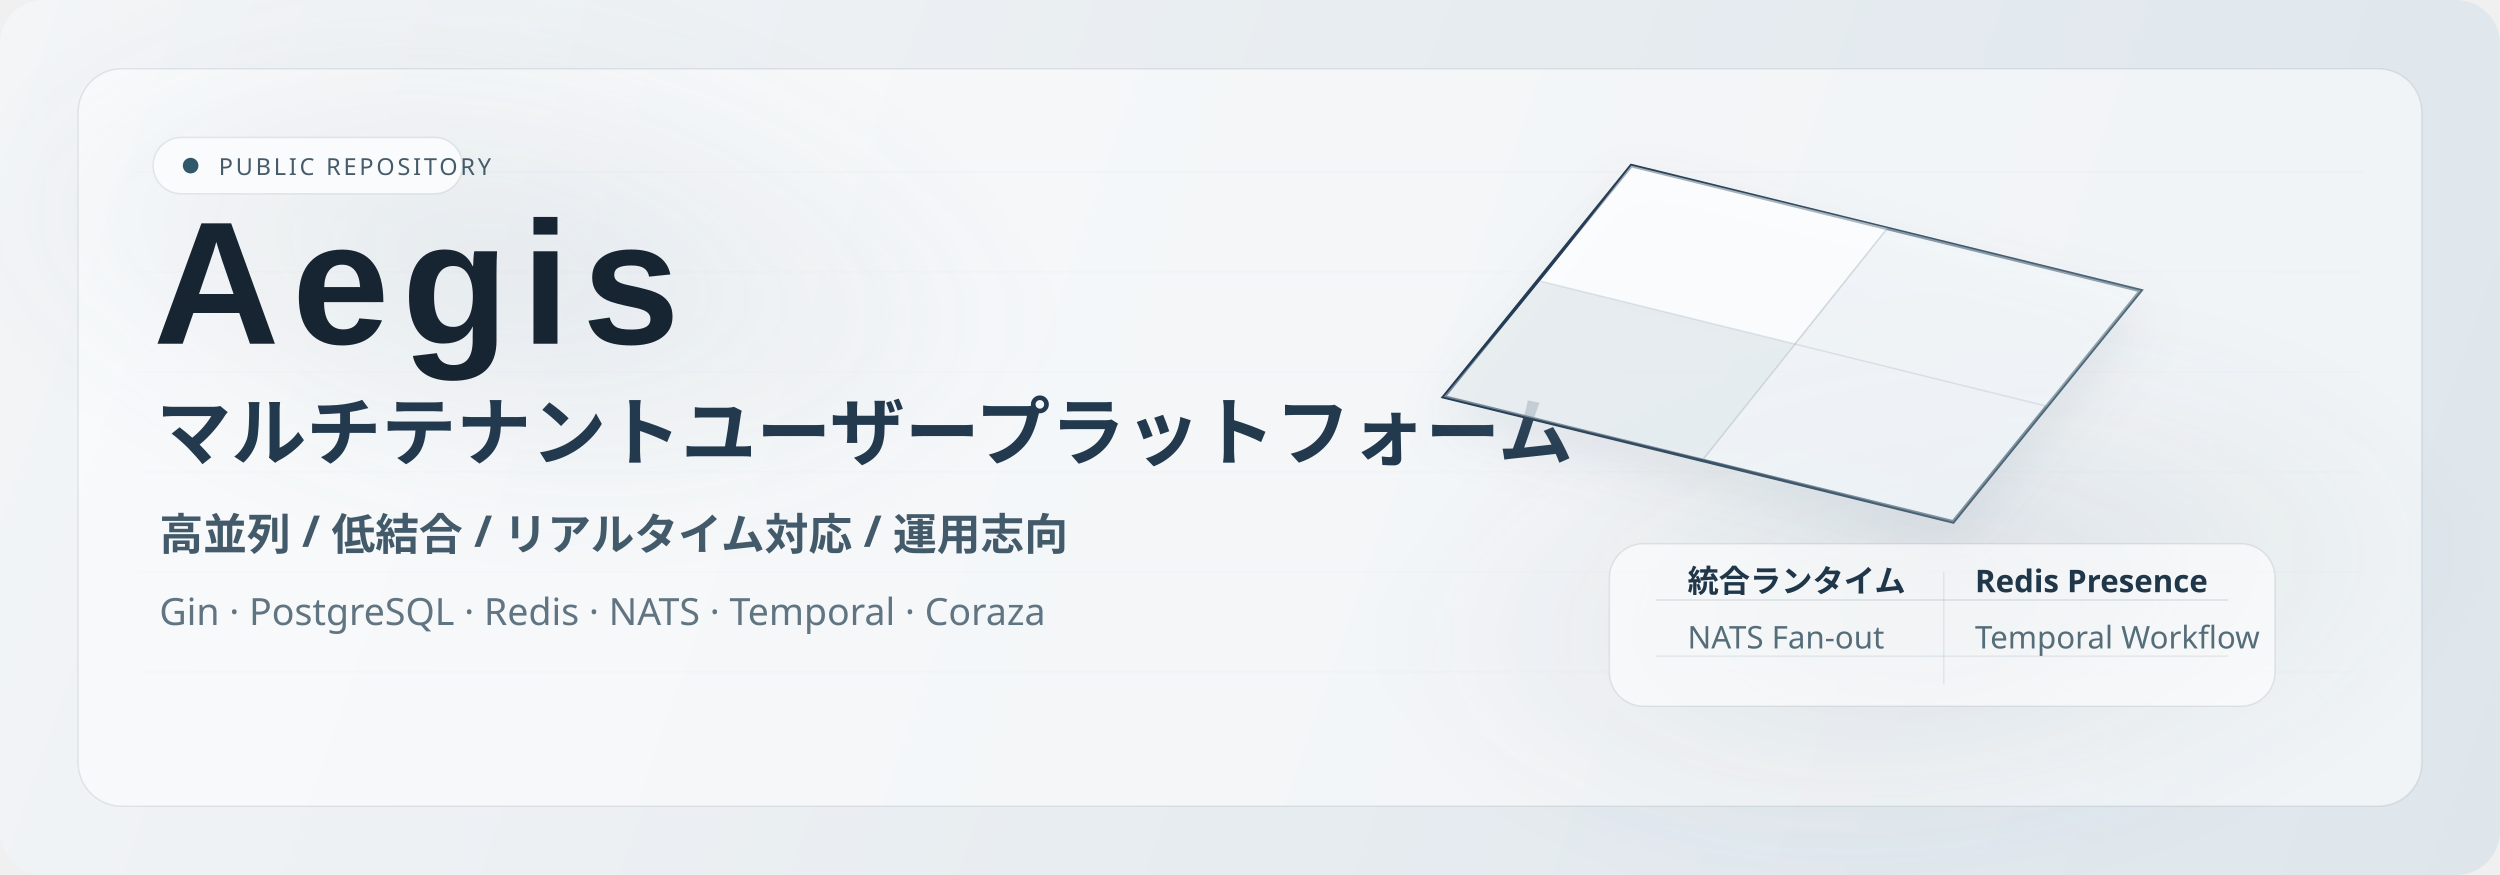
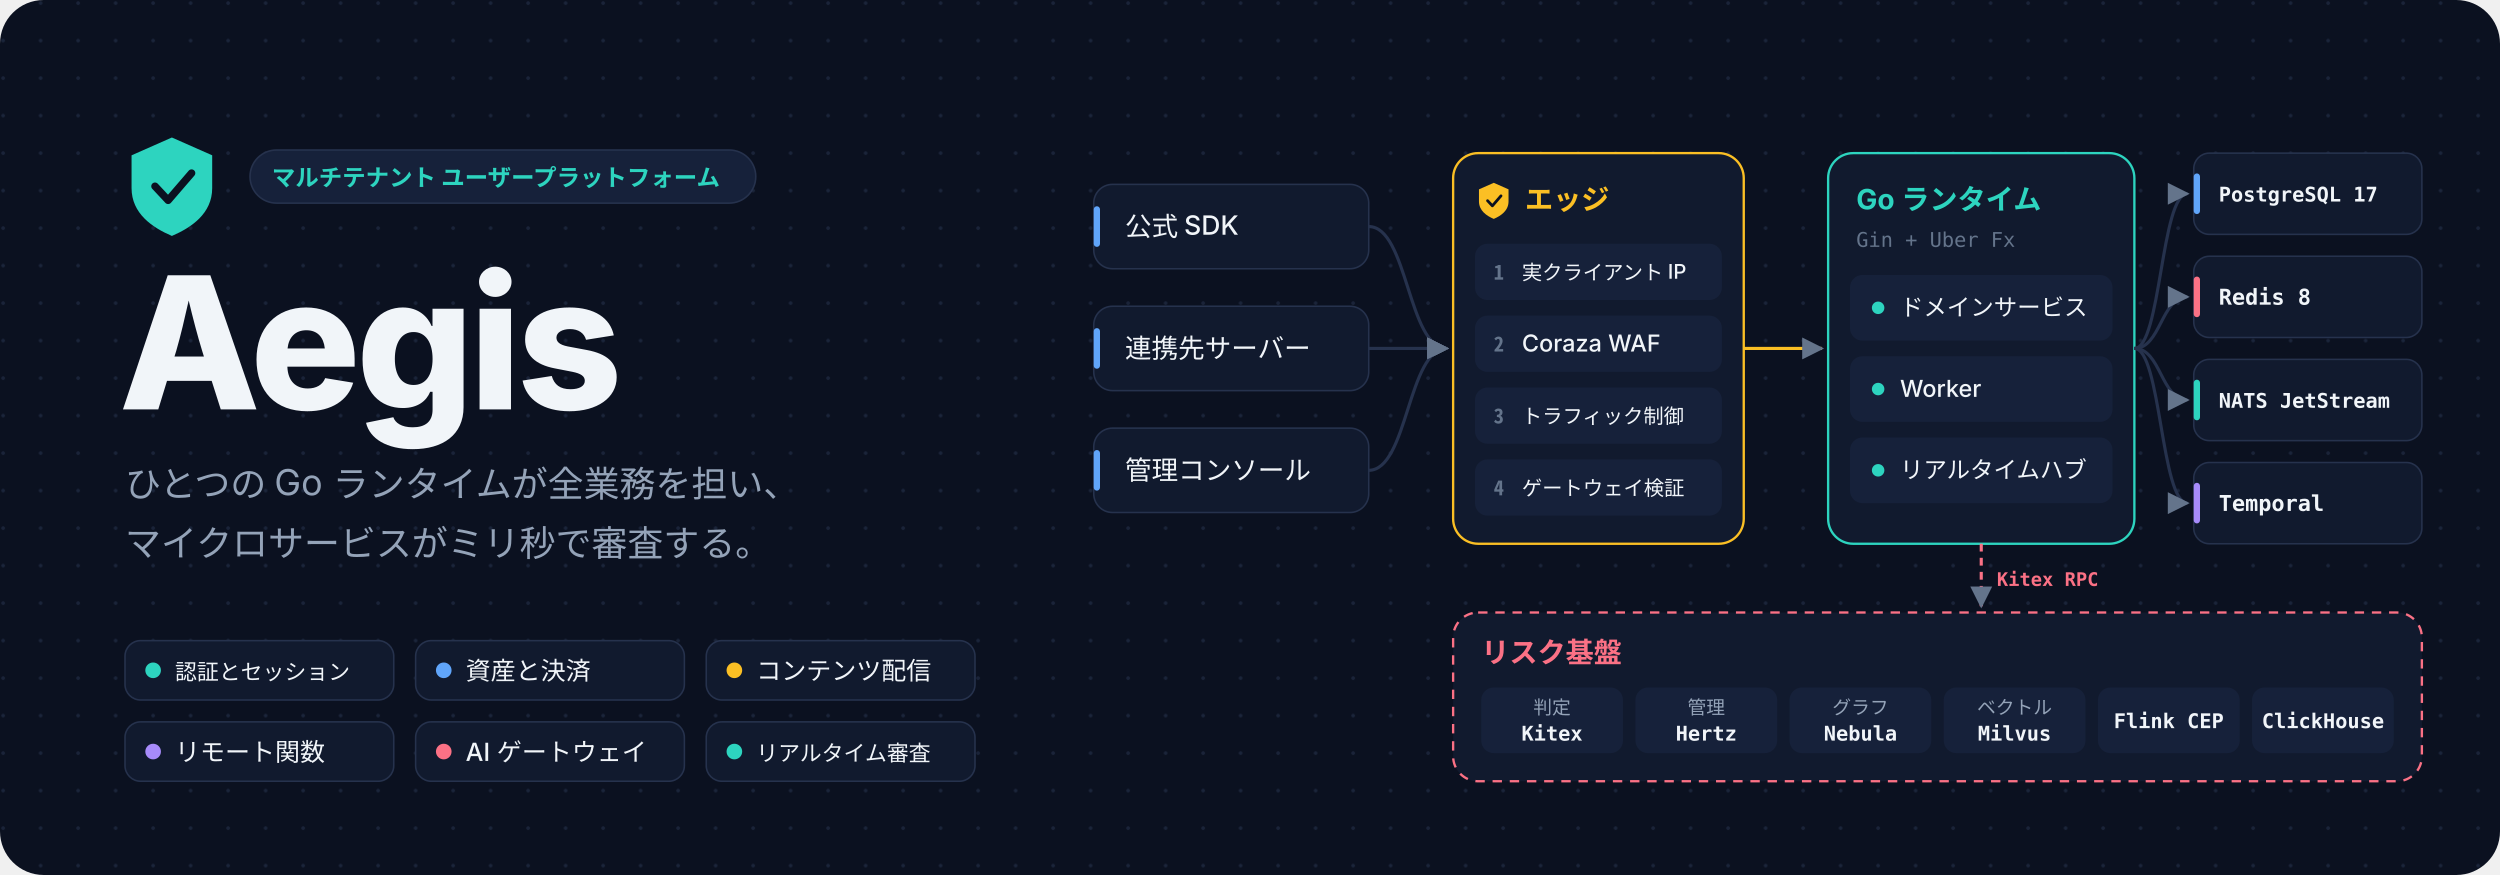
- <svg xmlns="http://www.w3.org/2000/svg" width="1600" height="560" viewBox="0 0 1600 560" fill="none">
+ <svg xmlns="http://www.w3.org/2000/svg" width="1600" height="560" viewBox="0 0 1600 560" fill="none" role="img" aria-label="Aegis" xml:lang="ja">
  <defs>
-     <linearGradient id="bg" x1="0" y1="0" x2="1600" y2="560" gradientUnits="userSpaceOnUse">
-       <stop stop-color="#F3F5F7" />
-       <stop offset="0.48" stop-color="#E8EDF1" />
-       <stop offset="1" stop-color="#DEE6EC" />
-     </linearGradient>
-     <radialGradient id="fogA" cx="0" cy="0" r="1" gradientUnits="userSpaceOnUse" gradientTransform="translate(320 170) rotate(10) scale(340 156)">
-       <stop stop-color="#8AA1B0" stop-opacity="0.18" />
-       <stop offset="1" stop-color="#8AA1B0" stop-opacity="0" />
-     </radialGradient>
-     <radialGradient id="fogB" cx="0" cy="0" r="1" gradientUnits="userSpaceOnUse" gradientTransform="translate(1236 382) rotate(-8) scale(340 162)">
-       <stop stop-color="#627A88" stop-opacity="0.16" />
-       <stop offset="1" stop-color="#627A88" stop-opacity="0" />
-     </radialGradient>
-     <linearGradient id="ink" x1="1026" y1="98" x2="1380" y2="332" gradientUnits="userSpaceOnUse">
-       <stop stop-color="#233B53" />
-       <stop offset="1" stop-color="#5A7382" />
-     </linearGradient>
-     <filter id="soft" x="-24%" y="-24%" width="150%" height="150%">
-       <feGaussianBlur stdDeviation="32" />
-     </filter>
-     <filter id="shadow" x="-20%" y="-20%" width="150%" height="150%">
-       <feDropShadow dx="0" dy="16" stdDeviation="16" flood-color="#7C8F9C" flood-opacity="0.18" />
-     </filter>
+     <pattern id="dots" width="24" height="24" patternUnits="userSpaceOnUse">
+       <circle cx="2" cy="2" r="1.2" fill="#26324D" />
+     </pattern>
+     <marker id="arrow" viewBox="0 0 10 10" refX="9" refY="5" markerWidth="7" markerHeight="7" orient="auto-start-reverse">
+       <path d="M0 0 L10 5 L0 10 Z" fill="#64748B" />
+     </marker>
  </defs>
-   <rect width="1600" height="560" rx="28" fill="url(#bg)" />
-   <rect x="50" y="44" width="1500" height="472" rx="28" fill="#FFFFFF" fill-opacity="0.52" stroke="#22384D" stroke-opacity="0.1" />
-   <g opacity="0.15">
-     <path d="M88 110H1512" stroke="#22384D" stroke-opacity="0.14" />
-     <path d="M88 174H1512" stroke="#22384D" stroke-opacity="0.08" />
-     <path d="M88 238H1512" stroke="#22384D" stroke-opacity="0.1" />
-     <path d="M88 302H1512" stroke="#22384D" stroke-opacity="0.08" />
-     <path d="M88 366H1512" stroke="#22384D" stroke-opacity="0.1" />
-     <path d="M88 430H1512" stroke="#22384D" stroke-opacity="0.08" />
-   </g>
-   <g filter="url(#soft)">
-     <ellipse cx="320" cy="170" rx="340" ry="156" fill="url(#fogA)" />
-     <ellipse cx="1236" cy="382" rx="340" ry="162" fill="url(#fogB)" />
-   </g>
-   <g>
-     <rect x="98" y="88" width="198" height="36" rx="18" fill="#FAFBFC" stroke="#22384D" stroke-opacity="0.1" />
-     <circle cx="122" cy="106" r="5" fill="#30586A" />
-     <text x="140" y="112" fill="#455B69" font-family="'Yu Gothic UI', 'Hiragino Sans', sans-serif" font-size="15" letter-spacing="1.8">PUBLIC REPOSITORY</text>
-   </g>
-   <g>
-     <text x="98" y="220" fill="#172532" font-family="'Segoe UI', Arial, sans-serif" font-size="112" font-weight="700" letter-spacing="8">Aegis</text>
-     <text x="100" y="294" fill="#22394E" font-family="'Yu Gothic UI', 'Hiragino Sans', sans-serif" font-size="48" font-weight="700">マルチテナントユーザープラットフォーム</text>
-     <text x="102" y="352" fill="#425A69" font-family="'Yu Gothic UI', 'Hiragino Sans', sans-serif" font-size="28" font-weight="600">高並列 / 低結合 / リアルタイム対応 / 運用志向</text>
-     <text x="102" y="400" fill="#607482" font-family="'Yu Gothic UI', 'Hiragino Sans', sans-serif" font-size="24">Gin · PostgreSQL · Redis · NATS · Temporal · Coraza</text>
-   </g>
-   <g filter="url(#shadow)">
-     <path d="M1044 106L1370 186L1250 334L924 254L1044 106Z" fill="#F7FAFC" fill-opacity="0.64" stroke="url(#ink)" stroke-width="2.3" />
-     <path d="M1044 106L1208 146L1148 220L986 180L1044 106Z" fill="#FFFFFF" fill-opacity="0.58" />
-     <path d="M1208 146L1370 186L1310 260L1148 220L1208 146Z" fill="#EFF4F7" fill-opacity="0.42" />
-     <path d="M986 180L1148 220L1090 294L924 254L986 180Z" fill="#D7E0E7" fill-opacity="0.46" />
-     <path d="M1148 220L1310 260L1250 334L1090 294L1148 220Z" fill="#E8EEF3" fill-opacity="0.32" />
-     <path d="M1208 146L1090 294" stroke="#95A6B1" stroke-opacity="0.36" />
-     <path d="M986 180L1310 260" stroke="#95A6B1" stroke-opacity="0.24" />
-   </g>
-   <g>
-     <rect x="1030" y="348" width="426" height="104" rx="22" fill="#FFFFFF" fill-opacity="0.58" stroke="#22384D" stroke-opacity="0.1" />
-     <path d="M1060 384H1426" stroke="#22384D" stroke-opacity="0.12" />
-     <path d="M1060 420H1426" stroke="#22384D" stroke-opacity="0.08" />
-     <path d="M1244 366V438" stroke="#22384D" stroke-opacity="0.08" />
-     <text x="1080" y="379" fill="#203649" font-family="'Yu Gothic UI', 'Hiragino Sans', sans-serif" font-size="20" font-weight="600">統合ランタイム</text>
-     <text x="1264" y="379" fill="#203649" font-family="'Yu Gothic UI', 'Hiragino Sans', sans-serif" font-size="20" font-weight="600">Redis Presence</text>
-     <text x="1080" y="415" fill="#556C79" font-family="'Yu Gothic UI', 'Hiragino Sans', sans-serif" font-size="20">NATS Fan-out</text>
-     <text x="1264" y="415" fill="#556C79" font-family="'Yu Gothic UI', 'Hiragino Sans', sans-serif" font-size="20">Temporal Workflow</text>
-   </g>
+   <rect x="0.0" y="0.0" width="1600.0" height="560.0" rx="28" fill="#0B1120" />
+   <rect x="0" y="0" width="1600" height="560" rx="28" fill="url(#dots)" opacity="0.55" />
+   <path d="M110 88 L135.8 99.4 L135.8 120.4 C135.8 136.6 122.6 145.6 110 151.0 C97.4 145.6 84.2 136.6 84.2 120.4 L84.2 99.4 Z" fill="#2DD4BF" />
+   <path d="M99.2 119.2 L107.6 128.2 L122.6 110.8" stroke="#0B1120" stroke-width="4.8" stroke-linecap="round" stroke-linejoin="round" fill="none" />
+   <rect x="160.0" y="96.0" width="323.7" height="34.0" rx="17" fill="#16213A" stroke="#26324D" stroke-width="1" />
+   <text x="174.0" y="119.0" font-family="Inter, 'PingFang SC', 'Hiragino Sans', 'Noto Sans CJK SC', 'Microsoft YaHei', 'Segoe UI', sans-serif" font-size="15" font-weight="600" fill="#2DD4BF" text-anchor="start">マルチテナント ユーザープラットフォーム</text>
+   <text x="76.0" y="262.0" font-family="Inter, 'PingFang SC', 'Hiragino Sans', 'Noto Sans CJK SC', 'Microsoft YaHei', 'Segoe UI', sans-serif" font-size="118" font-weight="800" fill="#F1F5F9" text-anchor="start" letter-spacing="-3">Aegis</text>
+   <text x="80.0" y="318.0" font-family="Inter, 'PingFang SC', 'Hiragino Sans', 'Noto Sans CJK SC', 'Microsoft YaHei', 'Segoe UI', sans-serif" font-size="23" font-weight="400" fill="#94A3B8" text-anchor="start">ひとつの Go ランタイムが全業務を担い、</text>
+   <text x="80.0" y="356.0" font-family="Inter, 'PingFang SC', 'Hiragino Sans', 'Noto Sans CJK SC', 'Microsoft YaHei', 'Segoe UI', sans-serif" font-size="23" font-weight="400" fill="#94A3B8" text-anchor="start">マイクロサービスがミリ秒で審査する。</text>
+   <rect x="80.0" y="410.0" width="172.0" height="38.0" rx="10" fill="#111A2E" stroke="#26324D" stroke-width="1" />
+   <circle cx="98" cy="429" r="5" fill="#2DD4BF" />
+   <text x="112.0" y="435.0" font-family="Inter, 'PingFang SC', 'Hiragino Sans', 'Noto Sans CJK SC', 'Microsoft YaHei', 'Segoe UI', sans-serif" font-size="14" font-weight="500" fill="#F1F5F9" text-anchor="start">認証とセッション</text>
+   <rect x="266.0" y="410.0" width="172.0" height="38.0" rx="10" fill="#111A2E" stroke="#26324D" stroke-width="1" />
+   <circle cx="284" cy="429" r="5" fill="#60A5FA" />
+   <text x="298.0" y="435.0" font-family="Inter, 'PingFang SC', 'Hiragino Sans', 'Noto Sans CJK SC', 'Microsoft YaHei', 'Segoe UI', sans-serif" font-size="16" font-weight="500" fill="#F1F5F9" text-anchor="start">資産と決済</text>
+   <rect x="452.0" y="410.0" width="172.0" height="38.0" rx="10" fill="#111A2E" stroke="#26324D" stroke-width="1" />
+   <circle cx="470" cy="429" r="5" fill="#FBBF24" />
+   <text x="484.0" y="435.0" font-family="Inter, 'PingFang SC', 'Hiragino Sans', 'Noto Sans CJK SC', 'Microsoft YaHei', 'Segoe UI', sans-serif" font-size="16" font-weight="500" fill="#F1F5F9" text-anchor="start">コンテンツ配信</text>
+   <rect x="80.0" y="462.0" width="172.0" height="38.0" rx="10" fill="#111A2E" stroke="#26324D" stroke-width="1" />
+   <circle cx="98" cy="481" r="5" fill="#A78BFA" />
+   <text x="112.0" y="487.0" font-family="Inter, 'PingFang SC', 'Hiragino Sans', 'Noto Sans CJK SC', 'Microsoft YaHei', 'Segoe UI', sans-serif" font-size="16" font-weight="500" fill="#F1F5F9" text-anchor="start">リモート関数</text>
+   <rect x="266.0" y="462.0" width="172.0" height="38.0" rx="10" fill="#111A2E" stroke="#26324D" stroke-width="1" />
+   <circle cx="284" cy="481" r="5" fill="#FB7185" />
+   <text x="298.0" y="487.0" font-family="Inter, 'PingFang SC', 'Hiragino Sans', 'Noto Sans CJK SC', 'Microsoft YaHei', 'Segoe UI', sans-serif" font-size="16" font-weight="500" fill="#F1F5F9" text-anchor="start">AI ゲートウェイ</text>
+   <rect x="452.0" y="462.0" width="172.0" height="38.0" rx="10" fill="#111A2E" stroke="#26324D" stroke-width="1" />
+   <circle cx="470" cy="481" r="5" fill="#2DD4BF" />
+   <text x="484.0" y="487.0" font-family="Inter, 'PingFang SC', 'Hiragino Sans', 'Noto Sans CJK SC', 'Microsoft YaHei', 'Segoe UI', sans-serif" font-size="14" font-weight="500" fill="#F1F5F9" text-anchor="start">リアルタイム審査</text>
+   <rect x="700.0" y="118.0" width="176.0" height="54.0" rx="12" fill="#111A2E" stroke="#26324D" stroke-width="1" />
+   <rect x="700" y="132" width="4" height="26" rx="2" fill="#60A5FA" />
+   <text x="720.0" y="151.0" font-family="Inter, 'PingFang SC', 'Hiragino Sans', 'Noto Sans CJK SC', 'Microsoft YaHei', 'Segoe UI', sans-serif" font-size="17" font-weight="500" fill="#F1F5F9" text-anchor="start">公式 SDK</text>
+   <rect x="700.0" y="196.0" width="176.0" height="54.0" rx="12" fill="#111A2E" stroke="#26324D" stroke-width="1" />
+   <rect x="700" y="210" width="4" height="26" rx="2" fill="#60A5FA" />
+   <text x="720.0" y="229.0" font-family="Inter, 'PingFang SC', 'Hiragino Sans', 'Noto Sans CJK SC', 'Microsoft YaHei', 'Segoe UI', sans-serif" font-size="17" font-weight="500" fill="#F1F5F9" text-anchor="start">連携先サーバー</text>
+   <rect x="700.0" y="274.0" width="176.0" height="54.0" rx="12" fill="#111A2E" stroke="#26324D" stroke-width="1" />
+   <rect x="700" y="288" width="4" height="26" rx="2" fill="#60A5FA" />
+   <text x="720.0" y="307.0" font-family="Inter, 'PingFang SC', 'Hiragino Sans', 'Noto Sans CJK SC', 'Microsoft YaHei', 'Segoe UI', sans-serif" font-size="17" font-weight="500" fill="#F1F5F9" text-anchor="start">管理コンソール</text>
+   <rect x="930.0" y="98.0" width="186.0" height="250.0" rx="16" fill="#111A2E" stroke="#FBBF24" stroke-width="1.5" />
+   <path d="M956 117 L965.46 121.18 L965.46 128.88 C965.46 134.82 960.62 138.12 956 140.1 C951.38 138.12 946.54 134.82 946.54 128.88 L946.54 121.18 Z" fill="#FBBF24" />
+   <path d="M952.04 128.44 L955.12 131.74 L960.62 125.36" stroke="#0B1120" stroke-width="1.8" stroke-linecap="round" stroke-linejoin="round" fill="none" />
+   <text x="976.0" y="134.0" font-family="Inter, 'PingFang SC', 'Hiragino Sans', 'Noto Sans CJK SC', 'Microsoft YaHei', 'Segoe UI', sans-serif" font-size="18" font-weight="700" fill="#FBBF24" text-anchor="start">エッジ</text>
+   <rect x="944.0" y="156.0" width="158.0" height="36.0" rx="8" fill="#16213A" />
+   <text x="956.0" y="179.0" font-family="'JetBrains Mono', 'SFMono-Regular', Menlo, Consolas, monospace" font-size="13" font-weight="700" fill="#64748B" text-anchor="start">1</text>
+   <text x="974.0" y="179.0" font-family="Inter, 'PingFang SC', 'Hiragino Sans', 'Noto Sans CJK SC', 'Microsoft YaHei', 'Segoe UI', sans-serif" font-size="13" font-weight="500" fill="#F1F5F9" text-anchor="start">実クライアント IP</text>
+   <rect x="944.0" y="202.0" width="158.0" height="36.0" rx="8" fill="#16213A" />
+   <text x="956.0" y="225.0" font-family="'JetBrains Mono', 'SFMono-Regular', Menlo, Consolas, monospace" font-size="13" font-weight="700" fill="#64748B" text-anchor="start">2</text>
+   <text x="974.0" y="225.0" font-family="Inter, 'PingFang SC', 'Hiragino Sans', 'Noto Sans CJK SC', 'Microsoft YaHei', 'Segoe UI', sans-serif" font-size="15" font-weight="500" fill="#F1F5F9" text-anchor="start">Coraza WAF</text>
+   <rect x="944.0" y="248.0" width="158.0" height="36.0" rx="8" fill="#16213A" />
+   <text x="956.0" y="271.0" font-family="'JetBrains Mono', 'SFMono-Regular', Menlo, Consolas, monospace" font-size="13" font-weight="700" fill="#64748B" text-anchor="start">3</text>
+   <text x="974.0" y="271.0" font-family="Inter, 'PingFang SC', 'Hiragino Sans', 'Noto Sans CJK SC', 'Microsoft YaHei', 'Segoe UI', sans-serif" font-size="13" font-weight="500" fill="#F1F5F9" text-anchor="start">トラフィック制御</text>
+   <rect x="944.0" y="294.0" width="158.0" height="36.0" rx="8" fill="#16213A" />
+   <text x="956.0" y="317.0" font-family="'JetBrains Mono', 'SFMono-Regular', Menlo, Consolas, monospace" font-size="13" font-weight="700" fill="#64748B" text-anchor="start">4</text>
+   <text x="974.0" y="317.0" font-family="Inter, 'PingFang SC', 'Hiragino Sans', 'Noto Sans CJK SC', 'Microsoft YaHei', 'Segoe UI', sans-serif" font-size="13" font-weight="500" fill="#F1F5F9" text-anchor="start">ゲートウェイ検証</text>
+   <rect x="1170.0" y="98.0" width="196.0" height="250.0" rx="16" fill="#111A2E" stroke="#2DD4BF" stroke-width="1.5" />
+   <text x="1188.0" y="134.0" font-family="Inter, 'PingFang SC', 'Hiragino Sans', 'Noto Sans CJK SC', 'Microsoft YaHei', 'Segoe UI', sans-serif" font-size="18" font-weight="700" fill="#2DD4BF" text-anchor="start">Go ランタイム</text>
+   <text x="1188.0" y="158.0" font-family="'JetBrains Mono', 'SFMono-Regular', Menlo, Consolas, monospace" font-size="13" font-weight="500" fill="#64748B" text-anchor="start">Gin + Uber Fx</text>
+   <rect x="1184.0" y="176.0" width="168.0" height="42.0" rx="8" fill="#16213A" />
+   <circle cx="1202" cy="197" r="4" fill="#2DD4BF" />
+   <text x="1216.0" y="202.0" font-family="Inter, 'PingFang SC', 'Hiragino Sans', 'Noto Sans CJK SC', 'Microsoft YaHei', 'Segoe UI', sans-serif" font-size="15" font-weight="500" fill="#F1F5F9" text-anchor="start">ドメインサービス</text>
+   <rect x="1184.0" y="228.0" width="168.0" height="42.0" rx="8" fill="#16213A" />
+   <circle cx="1202" cy="249" r="4" fill="#2DD4BF" />
+   <text x="1216.0" y="254.0" font-family="Inter, 'PingFang SC', 'Hiragino Sans', 'Noto Sans CJK SC', 'Microsoft YaHei', 'Segoe UI', sans-serif" font-size="15" font-weight="500" fill="#F1F5F9" text-anchor="start">Worker</text>
+   <rect x="1184.0" y="280.0" width="168.0" height="42.0" rx="8" fill="#16213A" />
+   <circle cx="1202" cy="301" r="4" fill="#2DD4BF" />
+   <text x="1216.0" y="306.0" font-family="Inter, 'PingFang SC', 'Hiragino Sans', 'Noto Sans CJK SC', 'Microsoft YaHei', 'Segoe UI', sans-serif" font-size="15" font-weight="500" fill="#F1F5F9" text-anchor="start">リアルタイムハブ</text>
+   <rect x="1404.0" y="98.0" width="146.0" height="52.0" rx="10" fill="#111A2E" stroke="#26324D" stroke-width="1" />
+   <rect x="1404" y="111" width="4" height="26" rx="2" fill="#60A5FA" />
+   <text x="1420.0" y="129.0" font-family="'JetBrains Mono', 'SFMono-Regular', Menlo, Consolas, monospace" font-size="13" font-weight="600" fill="#F1F5F9" text-anchor="start">PostgreSQL 17</text>
+   <rect x="1404.0" y="164.0" width="146.0" height="52.0" rx="10" fill="#111A2E" stroke="#26324D" stroke-width="1" />
+   <rect x="1404" y="177" width="4" height="26" rx="2" fill="#FB7185" />
+   <text x="1420.0" y="195.0" font-family="'JetBrains Mono', 'SFMono-Regular', Menlo, Consolas, monospace" font-size="14" font-weight="600" fill="#F1F5F9" text-anchor="start">Redis 8</text>
+   <rect x="1404.0" y="230.0" width="146.0" height="52.0" rx="10" fill="#111A2E" stroke="#26324D" stroke-width="1" />
+   <rect x="1404" y="243" width="4" height="26" rx="2" fill="#2DD4BF" />
+   <text x="1420.0" y="261.0" font-family="'JetBrains Mono', 'SFMono-Regular', Menlo, Consolas, monospace" font-size="13" font-weight="600" fill="#F1F5F9" text-anchor="start">NATS JetStream</text>
+   <rect x="1404.0" y="296.0" width="146.0" height="52.0" rx="10" fill="#111A2E" stroke="#26324D" stroke-width="1" />
+   <rect x="1404" y="309" width="4" height="26" rx="2" fill="#A78BFA" />
+   <text x="1420.0" y="327.0" font-family="'JetBrains Mono', 'SFMono-Regular', Menlo, Consolas, monospace" font-size="14" font-weight="600" fill="#F1F5F9" text-anchor="start">Temporal</text>
+   <path d="M876.0 145.0 C901.0 145.0 901.0 223.0 926.0 223.0" stroke="#26324D" stroke-width="2" fill="none" marker-end="url(#arrow)" />
+   <path d="M876.0 223.0 C901.0 223.0 901.0 223.0 926.0 223.0" stroke="#26324D" stroke-width="2" fill="none" marker-end="url(#arrow)" />
+   <path d="M876.0 301.0 C901.0 301.0 901.0 223.0 926.0 223.0" stroke="#26324D" stroke-width="2" fill="none" marker-end="url(#arrow)" />
+   <path d="M1116.0 223.0 C1141.0 223.0 1141.0 223.0 1166.0 223.0" stroke="#FBBF24" stroke-width="2" fill="none" marker-end="url(#arrow)" />
+   <path d="M1366.0 223.0 C1383.0 223.0 1383.0 124.0 1400.0 124.0" stroke="#26324D" stroke-width="2" fill="none" marker-end="url(#arrow)" />
+   <path d="M1366.0 223.0 C1383.0 223.0 1383.0 190.0 1400.0 190.0" stroke="#26324D" stroke-width="2" fill="none" marker-end="url(#arrow)" />
+   <path d="M1366.0 223.0 C1383.0 223.0 1383.0 256.0 1400.0 256.0" stroke="#26324D" stroke-width="2" fill="none" marker-end="url(#arrow)" />
+   <path d="M1366.0 223.0 C1383.0 223.0 1383.0 322.0 1400.0 322.0" stroke="#26324D" stroke-width="2" fill="none" marker-end="url(#arrow)" />
+   <rect x="930.0" y="392.0" width="620.0" height="108.0" rx="16" fill="#111A2E" stroke="#FB7185" stroke-width="1.5" stroke-dasharray="6 5" />
+   <text x="948.0" y="424.0" font-family="Inter, 'PingFang SC', 'Hiragino Sans', 'Noto Sans CJK SC', 'Microsoft YaHei', 'Segoe UI', sans-serif" font-size="18" font-weight="700" fill="#FB7185" text-anchor="start">リスク基盤</text>
+   <path d="M1268.0 348.0 C1268.0 348.0 1268.0 388.0 1268.0 388.0" stroke="#FB7185" stroke-width="2" fill="none" stroke-dasharray="5 4" marker-end="url(#arrow)" />
+   <text x="1278.0" y="375.0" font-family="'JetBrains Mono', 'SFMono-Regular', Menlo, Consolas, monospace" font-size="12" font-weight="600" fill="#FB7185" text-anchor="start">Kitex RPC</text>
+   <rect x="948.0" y="440.0" width="90.7" height="42.0" rx="8" fill="#16213A" />
+   <text x="993.3" y="457.0" font-family="Inter, 'PingFang SC', 'Hiragino Sans', 'Noto Sans CJK SC', 'Microsoft YaHei', 'Segoe UI', sans-serif" font-size="12" font-weight="500" fill="#94A3B8" text-anchor="middle">判定</text>
+   <text x="993.3" y="474.0" font-family="'JetBrains Mono', 'SFMono-Regular', Menlo, Consolas, monospace" font-size="13" font-weight="600" fill="#F1F5F9" text-anchor="middle">Kitex</text>
+   <rect x="1046.7" y="440.0" width="90.7" height="42.0" rx="8" fill="#16213A" />
+   <text x="1092.0" y="457.0" font-family="Inter, 'PingFang SC', 'Hiragino Sans', 'Noto Sans CJK SC', 'Microsoft YaHei', 'Segoe UI', sans-serif" font-size="12" font-weight="500" fill="#94A3B8" text-anchor="middle">管理</text>
+   <text x="1092.0" y="474.0" font-family="'JetBrains Mono', 'SFMono-Regular', Menlo, Consolas, monospace" font-size="13" font-weight="600" fill="#F1F5F9" text-anchor="middle">Hertz</text>
+   <rect x="1145.3" y="440.0" width="90.7" height="42.0" rx="8" fill="#16213A" />
+   <text x="1190.7" y="457.0" font-family="Inter, 'PingFang SC', 'Hiragino Sans', 'Noto Sans CJK SC', 'Microsoft YaHei', 'Segoe UI', sans-serif" font-size="12" font-weight="500" fill="#94A3B8" text-anchor="middle">グラフ</text>
+   <text x="1190.7" y="474.0" font-family="'JetBrains Mono', 'SFMono-Regular', Menlo, Consolas, monospace" font-size="13" font-weight="600" fill="#F1F5F9" text-anchor="middle">Nebula</text>
+   <rect x="1244.0" y="440.0" width="90.7" height="42.0" rx="8" fill="#16213A" />
+   <text x="1289.3" y="457.0" font-family="Inter, 'PingFang SC', 'Hiragino Sans', 'Noto Sans CJK SC', 'Microsoft YaHei', 'Segoe UI', sans-serif" font-size="12" font-weight="500" fill="#94A3B8" text-anchor="middle">ベクトル</text>
+   <text x="1289.3" y="474.0" font-family="'JetBrains Mono', 'SFMono-Regular', Menlo, Consolas, monospace" font-size="13" font-weight="600" fill="#F1F5F9" text-anchor="middle">Milvus</text>
+   <rect x="1342.7" y="440.0" width="90.7" height="42.0" rx="8" fill="#16213A" />
+   <text x="1388.0" y="466.0" font-family="'JetBrains Mono', 'SFMono-Regular', Menlo, Consolas, monospace" font-size="13" font-weight="600" fill="#F1F5F9" text-anchor="middle">Flink CEP</text>
+   <rect x="1441.3" y="440.0" width="90.7" height="42.0" rx="8" fill="#16213A" />
+   <text x="1486.7" y="466.0" font-family="'JetBrains Mono', 'SFMono-Regular', Menlo, Consolas, monospace" font-size="13" font-weight="600" fill="#F1F5F9" text-anchor="middle">ClickHouse</text>
</svg>
